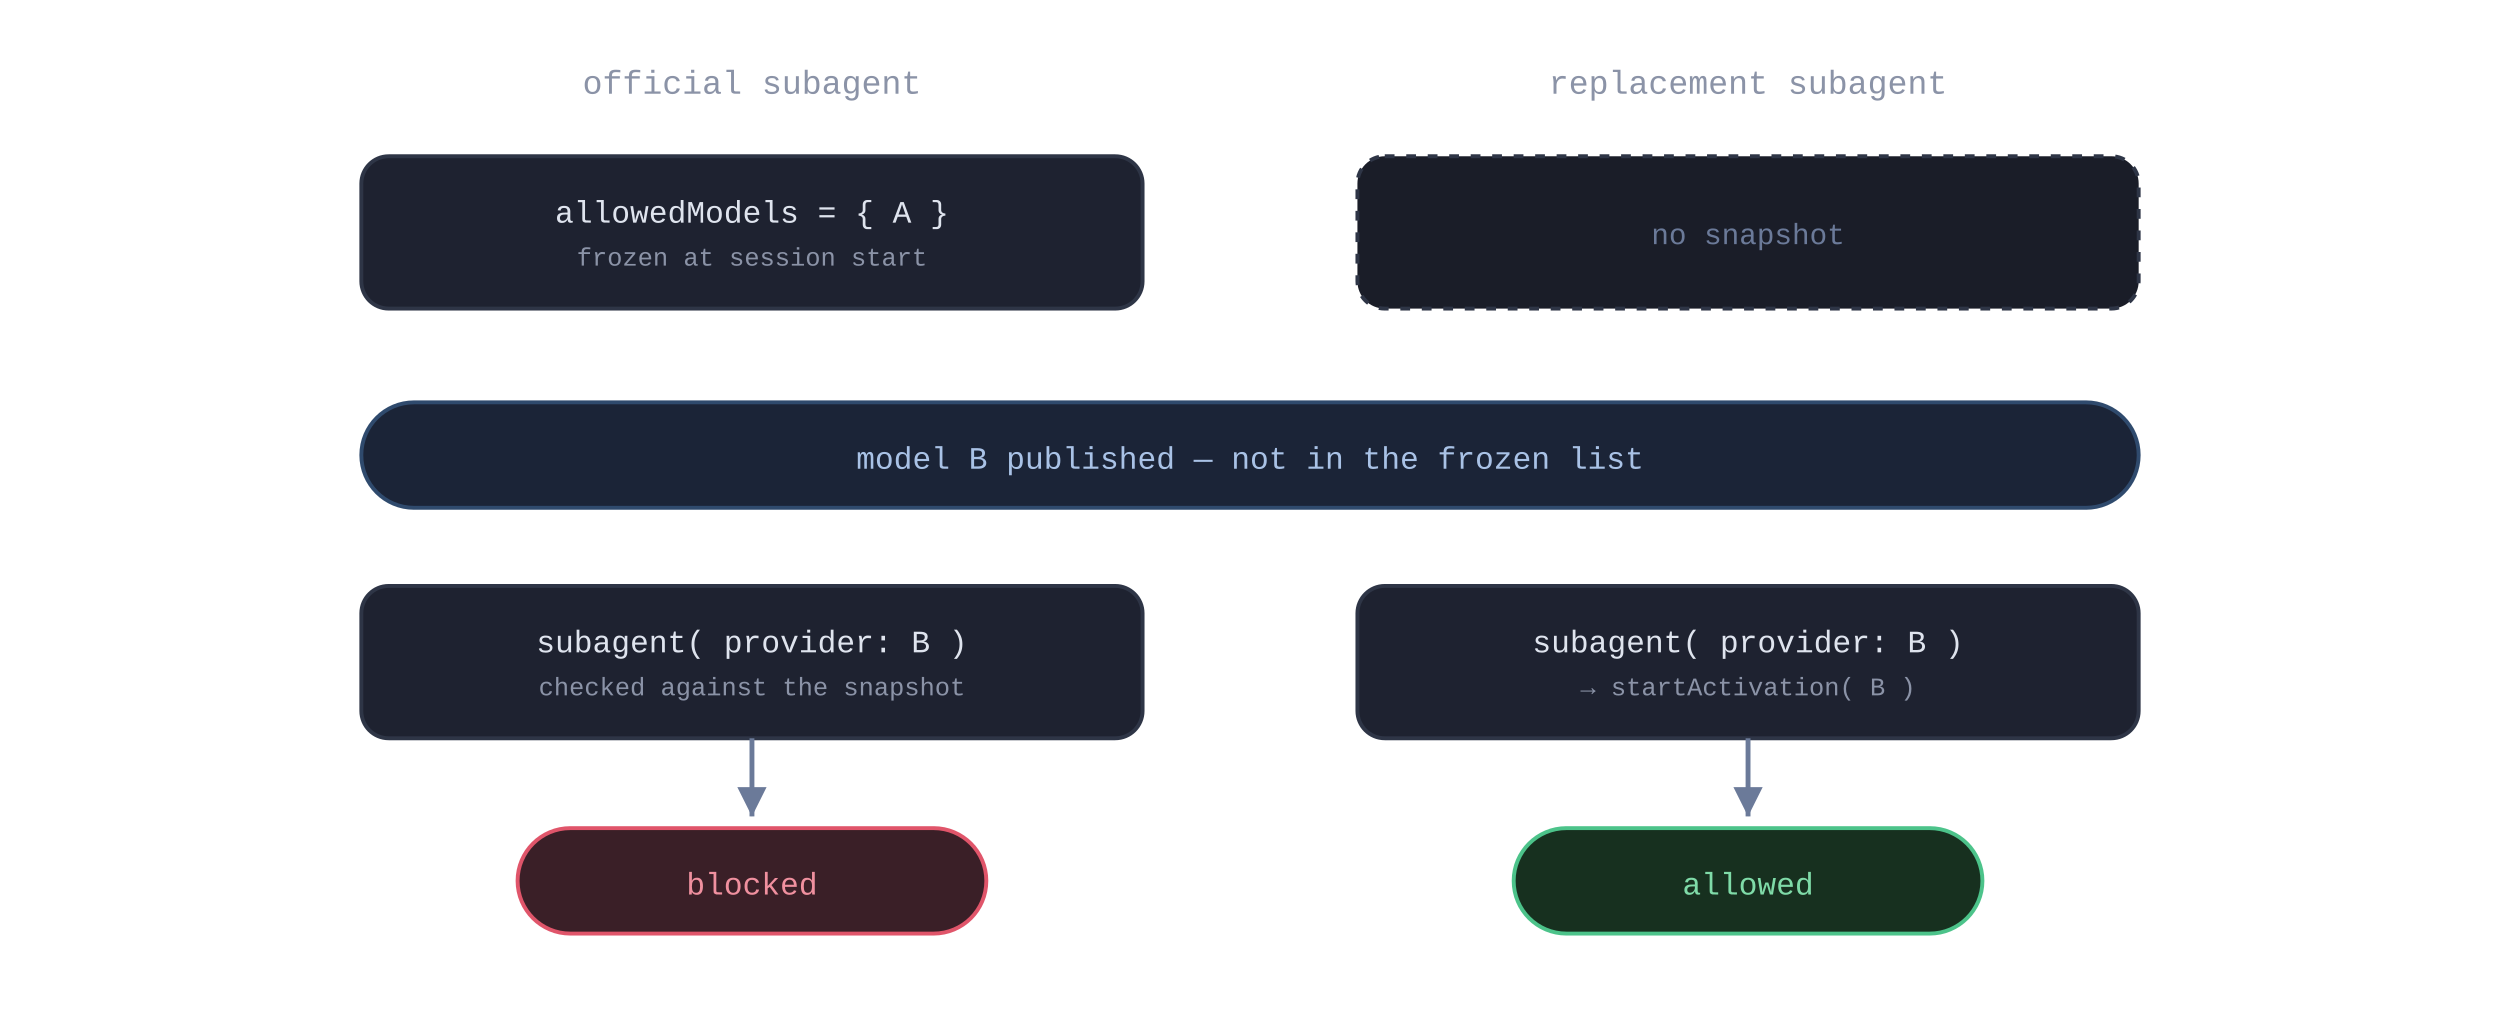
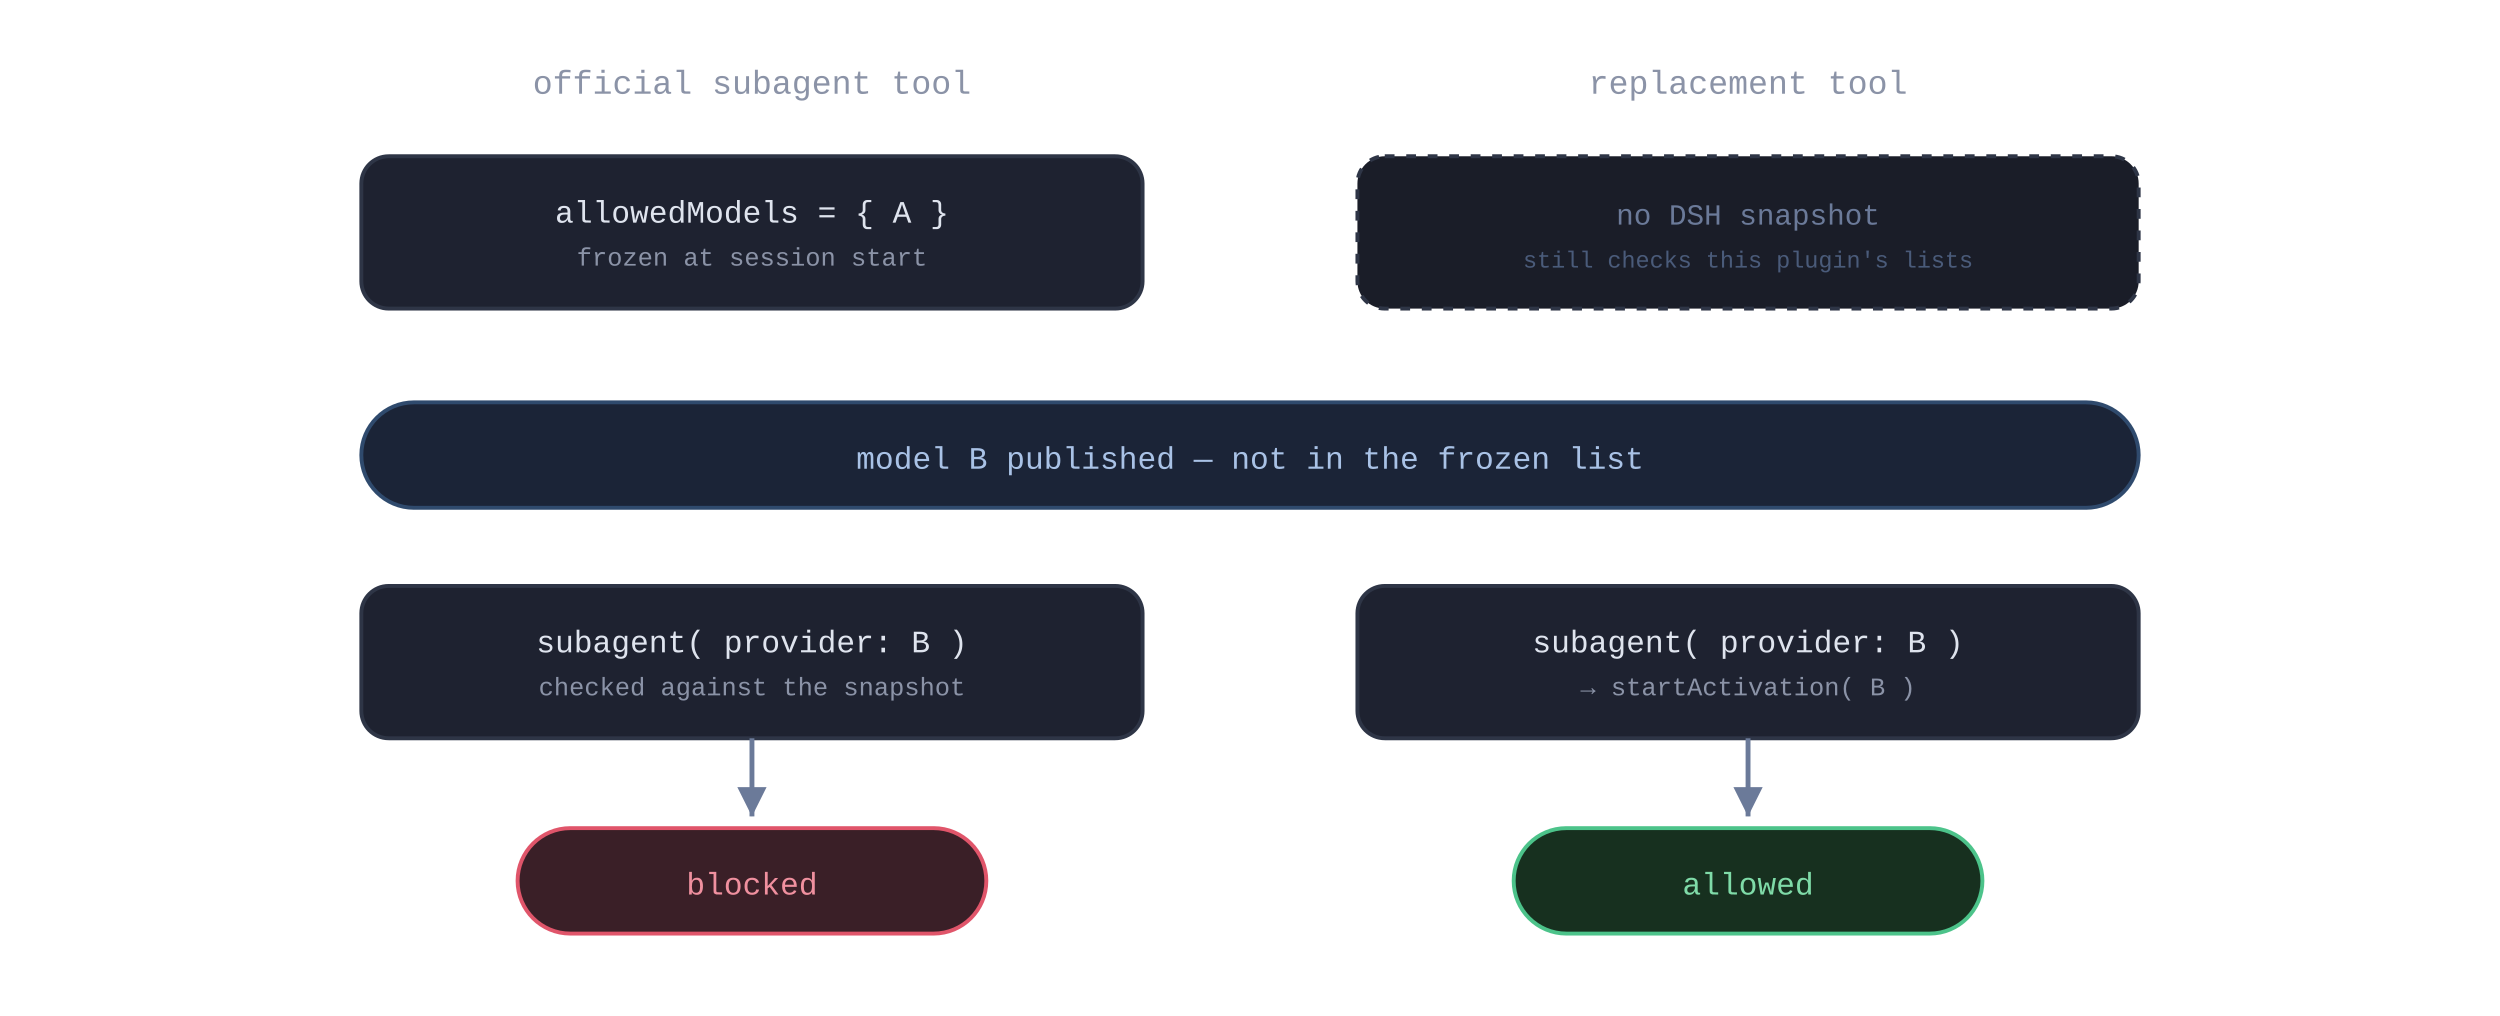
<svg xmlns="http://www.w3.org/2000/svg" width="1280" height="520" viewBox="0 0 1280 520" fill="none" font-family="Consolas, 'Cascadia Mono', 'Courier New', monospace">
  <defs>
    <marker id="arrow" viewBox="0 0 10 10" refX="10" refY="5" markerWidth="6" markerHeight="6" orient="auto">
      <path d="M 0 0 L 10 5 L 0 10 z" fill="#6b7a99" />
    </marker>
  </defs>
-   <text x="385" y="48" text-anchor="middle" font-size="17" fill="#8b93a7">official  subagent</text>
-   <text x="895" y="48" text-anchor="middle" font-size="17" fill="#8b93a7">replacement  subagent</text>
+   <text x="385" y="48" text-anchor="middle" font-size="17" fill="#8b93a7">official subagent tool</text>
+   <text x="895" y="48" text-anchor="middle" font-size="17" fill="#8b93a7">replacement tool</text>
  <rect x="185" y="80" width="400" height="78" rx="14" fill="#1e2230" stroke="#2e3546" stroke-width="2" />
  <text x="385" y="114" text-anchor="middle" font-size="16" fill="#dfe4ee">allowedModels = { A }</text>
  <text x="385" y="136" text-anchor="middle" font-size="13" fill="#8b93a7">frozen at session start</text>
  <rect x="695" y="80" width="400" height="78" rx="14" fill="#1a1d28" stroke="#2e3546" stroke-width="2" stroke-dasharray="5 6" />
-   <text x="895" y="125" text-anchor="middle" font-size="15" fill="#6b7a99">no snapshot</text>
+   <text x="895" y="115" text-anchor="middle" font-size="15" fill="#6b7a99">no DSH snapshot</text>
+   <text x="895" y="137" text-anchor="middle" font-size="12" fill="#4a5b7a">still checks this plugin's lists</text>
  <rect x="185" y="206" width="910" height="54" rx="27" fill="#1b2437" stroke="#2f4a6d" stroke-width="2" />
  <text x="640" y="240" text-anchor="middle" font-size="16" fill="#a9c2e6">model B published — not in the frozen list</text>
  <rect x="185" y="300" width="400" height="78" rx="14" fill="#1e2230" stroke="#2e3546" stroke-width="2" />
  <text x="385" y="334" text-anchor="middle" font-size="16" fill="#dfe4ee">subagent( provider: B )</text>
  <text x="385" y="356" text-anchor="middle" font-size="13" fill="#8b93a7">checked against the snapshot</text>
  <rect x="695" y="300" width="400" height="78" rx="14" fill="#1e2230" stroke="#2e3546" stroke-width="2" />
  <text x="895" y="334" text-anchor="middle" font-size="16" fill="#dfe4ee">subagent( provider: B )</text>
  <text x="895" y="356" text-anchor="middle" font-size="13" fill="#8b93a7">→ startActivation( B )</text>
  <line x1="385" y1="378" x2="385" y2="418" stroke="#6b7a99" stroke-width="2.5" marker-end="url(#arrow)" />
  <line x1="895" y1="378" x2="895" y2="418" stroke="#6b7a99" stroke-width="2.5" marker-end="url(#arrow)" />
  <rect x="265" y="424" width="240" height="54" rx="27" fill="#3a1f27" stroke="#e0556a" stroke-width="2" />
  <text x="385" y="458" text-anchor="middle" font-size="16" fill="#f0909f">blocked</text>
  <rect x="775" y="424" width="240" height="54" rx="27" fill="#17301f" stroke="#4cc38a" stroke-width="2" />
  <text x="895" y="458" text-anchor="middle" font-size="16" fill="#7fdba8">allowed</text>
</svg>
